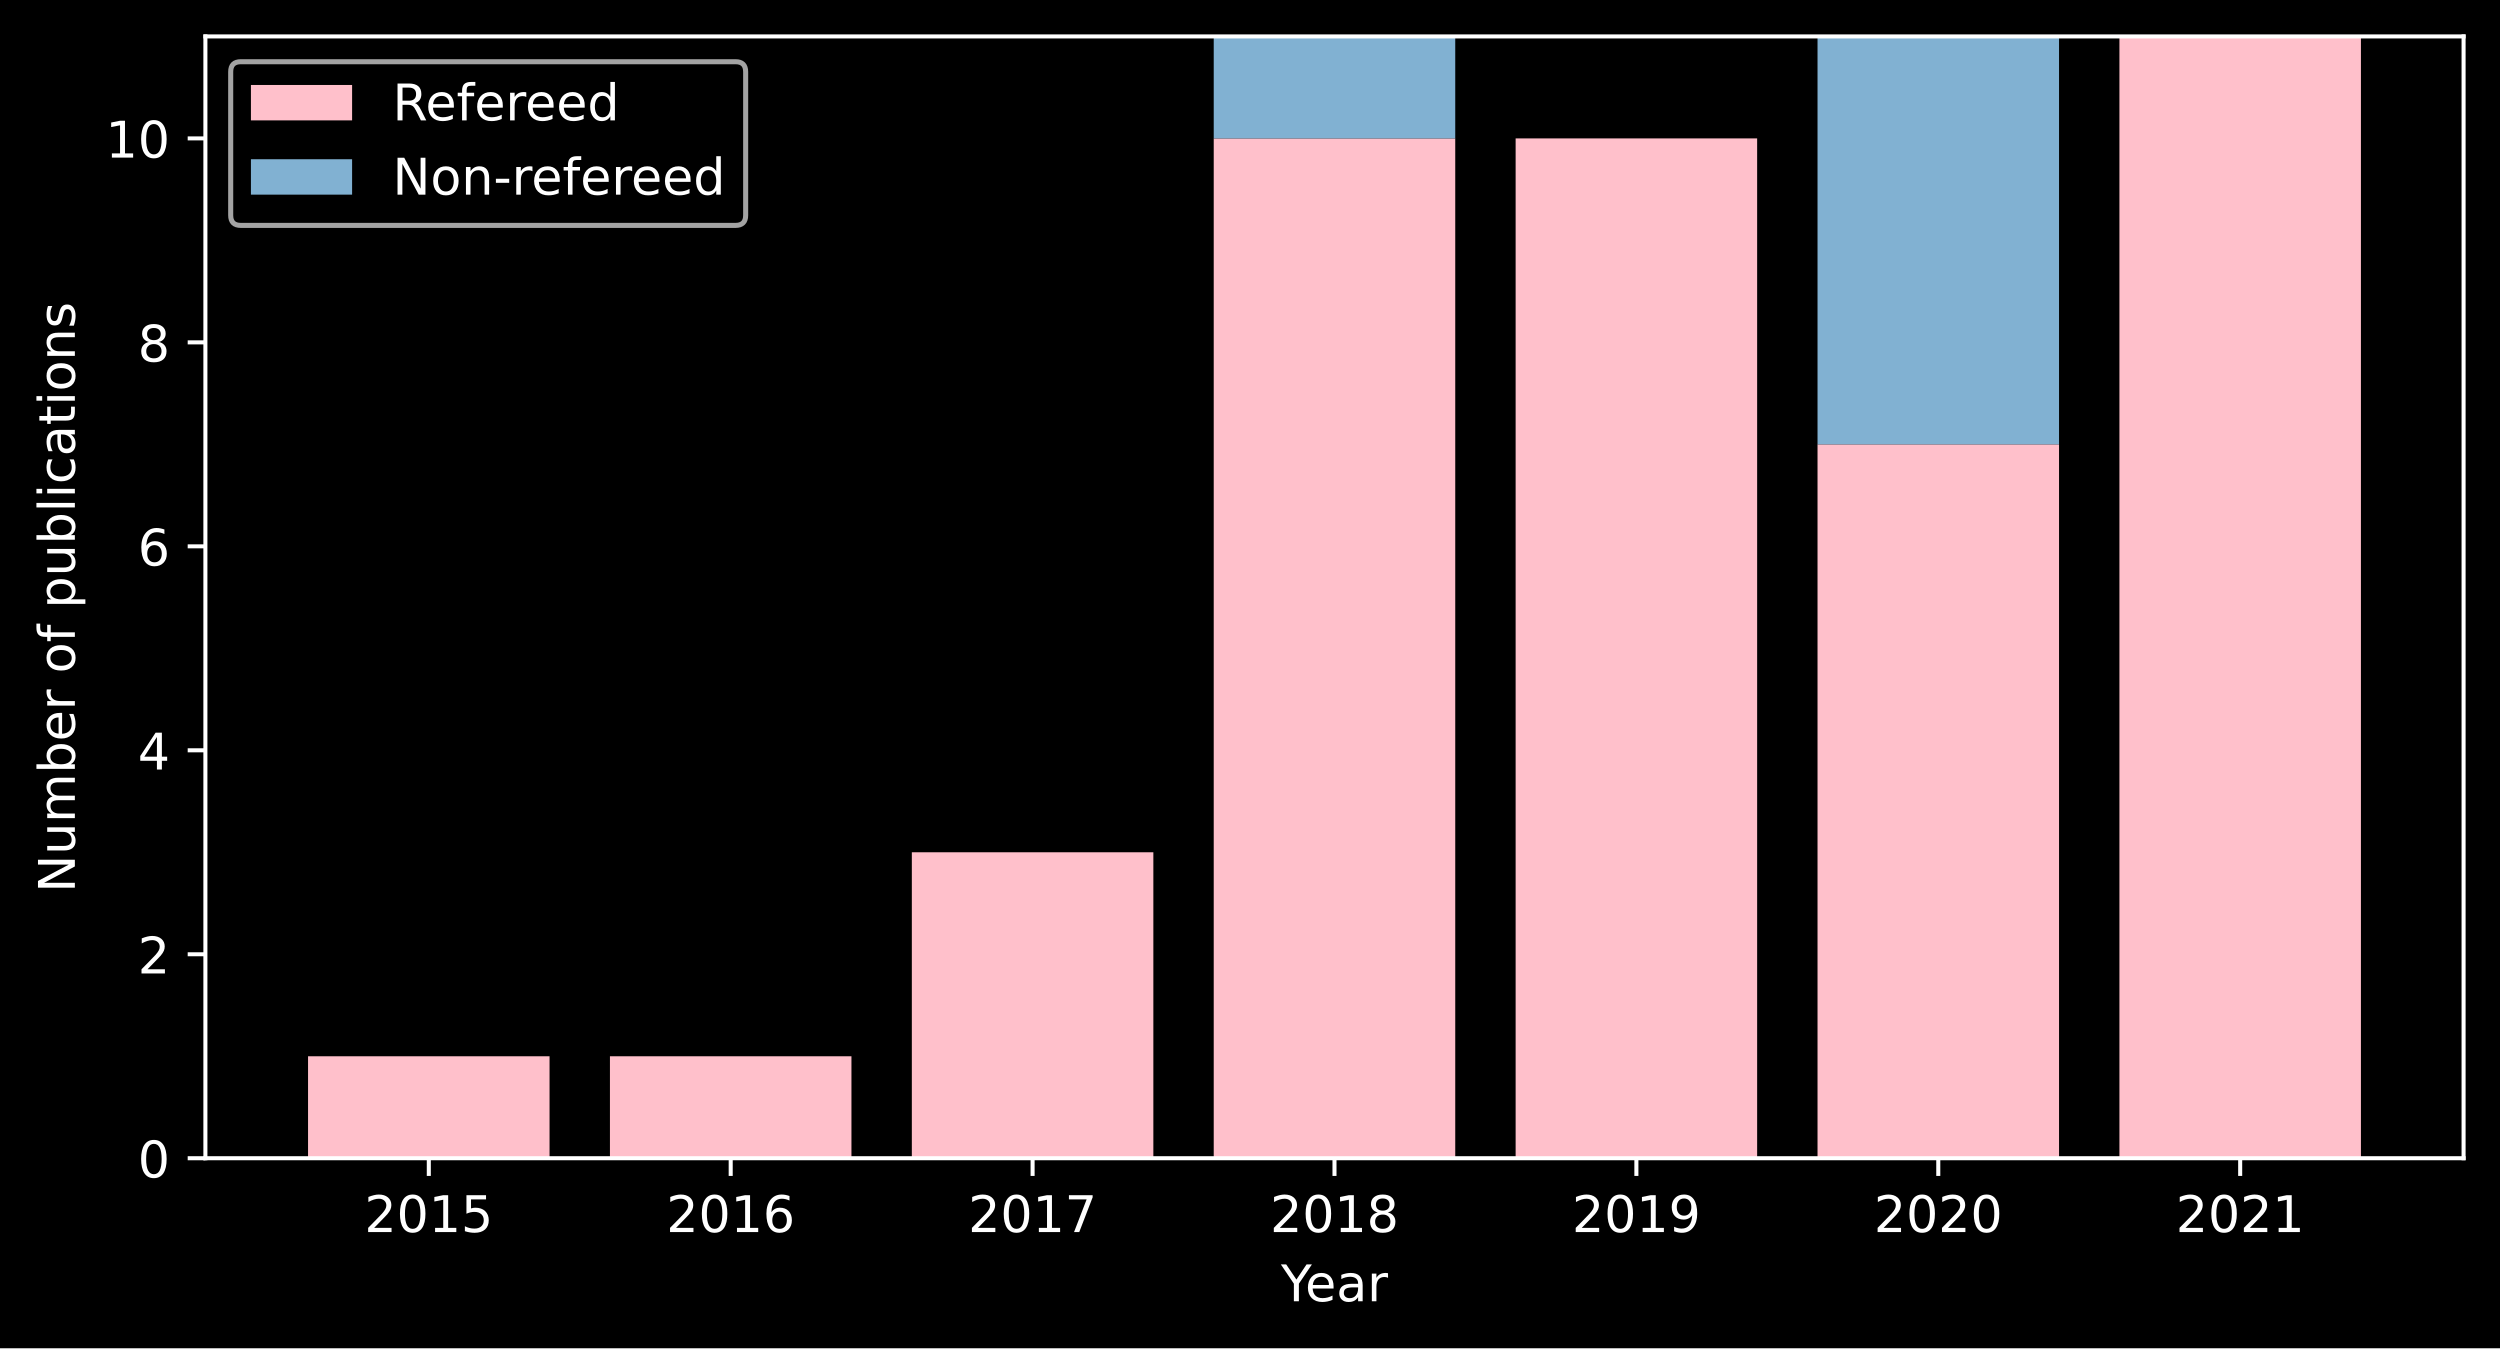
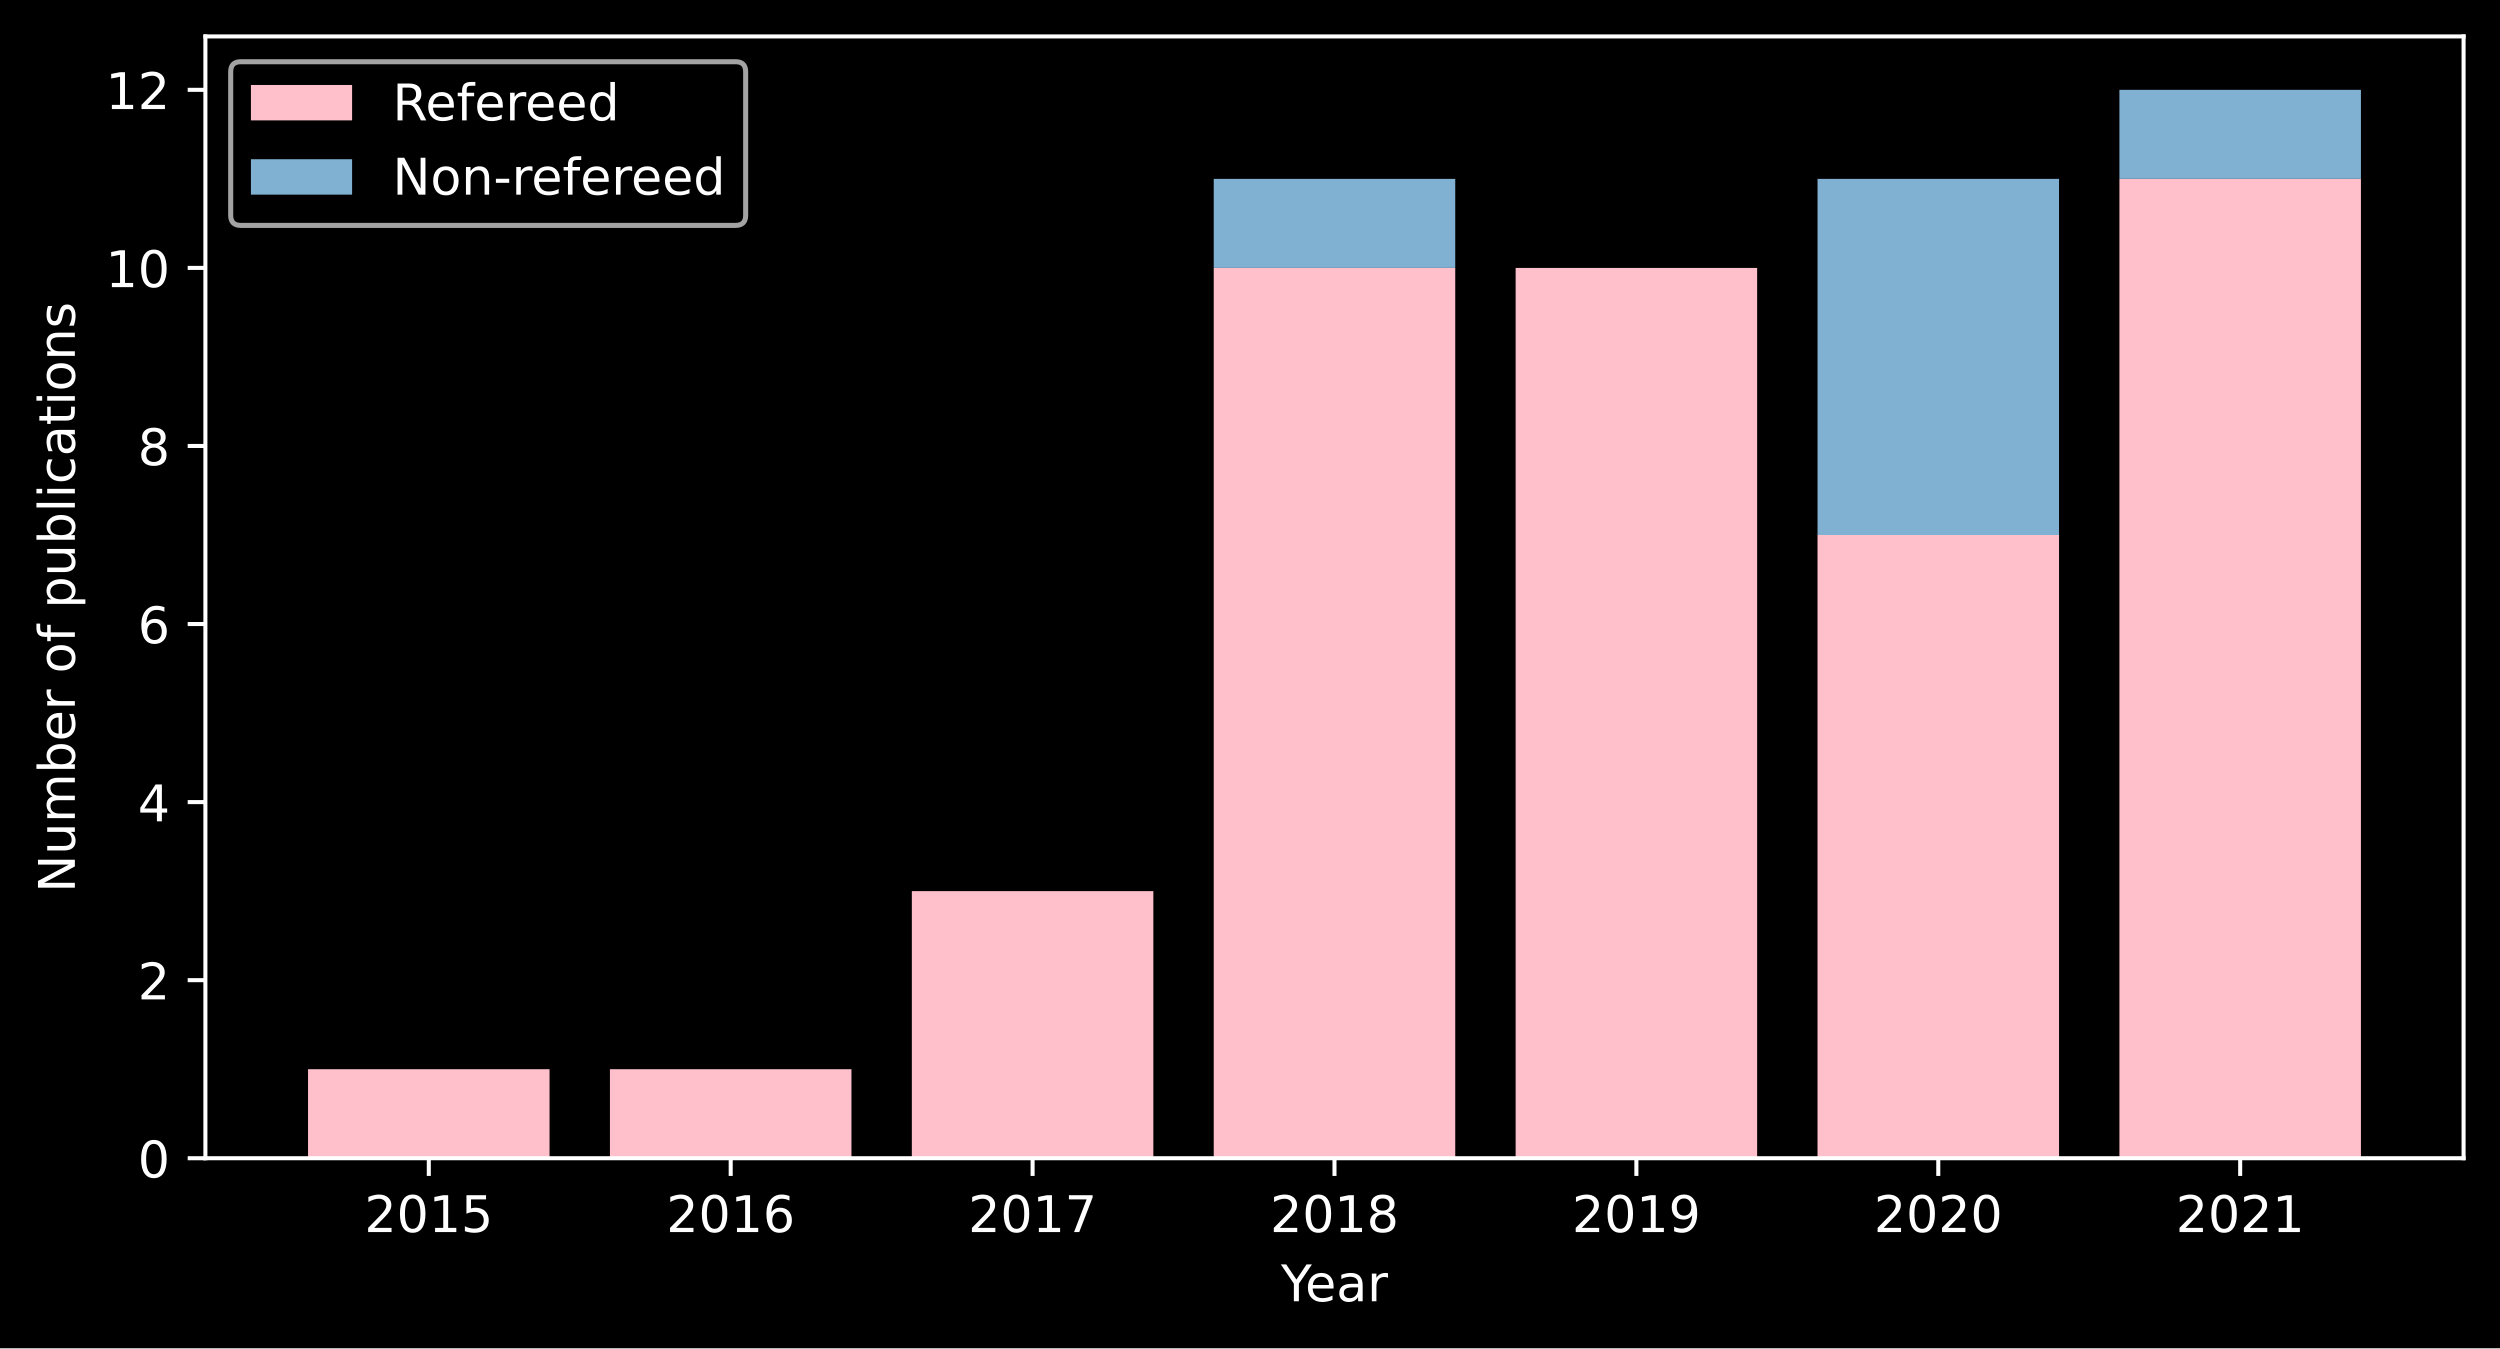
<svg xmlns="http://www.w3.org/2000/svg" xmlns:xlink="http://www.w3.org/1999/xlink" height="266.516pt" version="1.1" viewBox="0 0 494.203 266.516" width="494.203pt">
  <defs>
    <style type="text/css">*{stroke-linecap:butt;stroke-linejoin:round;}</style>
  </defs>
  <g id="figure_1">
    <g id="patch_1">
      <path d="M 0 266.516  L 494.203 266.516  L 494.203 0  L 0 0  z " />
    </g>
    <g id="axes_1">
      <g id="patch_2">
        <path d="M 40.603 228.96  L 487.003 228.96  L 487.003 7.2  L 40.603 7.2  z " />
      </g>
      <g id="patch_3">
-         <path clip-path="url(#p9269025bc8)" d="M 418.969 228.96  L 466.712 228.96  L 466.712 7.2  L 418.969 7.2  z " style="fill:#ffc0cb;" />
+         <path clip-path="url(#p8cadb6b42e)" d="M 418.969 228.96  L 466.712 228.96  L 466.712 35.36  L 418.969 35.36  z " style="fill:#ffc0cb;" />
      </g>
      <g id="patch_4">
-         <path clip-path="url(#p9269025bc8)" d="M 359.29 228.96  L 407.033 228.96  L 407.033 87.84  L 359.29 87.84  z " style="fill:#ffc0cb;" />
+         <path clip-path="url(#p8cadb6b42e)" d="M 359.29 228.96  L 407.033 228.96  L 407.033 105.76  L 359.29 105.76  z " style="fill:#ffc0cb;" />
      </g>
      <g id="patch_5">
-         <path clip-path="url(#p9269025bc8)" d="M 299.611 228.96  L 347.354 228.96  L 347.354 27.36  L 299.611 27.36  z " style="fill:#ffc0cb;" />
+         <path clip-path="url(#p8cadb6b42e)" d="M 299.611 228.96  L 347.354 228.96  L 347.354 52.96  L 299.611 52.96  z " style="fill:#ffc0cb;" />
      </g>
      <g id="patch_6">
-         <path clip-path="url(#p9269025bc8)" d="M 239.931 228.96  L 287.675 228.96  L 287.675 27.36  L 239.931 27.36  z " style="fill:#ffc0cb;" />
+         <path clip-path="url(#p8cadb6b42e)" d="M 239.931 228.96  L 287.675 228.96  L 287.675 52.96  L 239.931 52.96  z " style="fill:#ffc0cb;" />
      </g>
      <g id="patch_7">
-         <path clip-path="url(#p9269025bc8)" d="M 180.252 228.96  L 227.996 228.96  L 227.996 168.48  L 180.252 168.48  z " style="fill:#ffc0cb;" />
+         <path clip-path="url(#p8cadb6b42e)" d="M 180.252 228.96  L 227.996 228.96  L 227.996 176.16  L 180.252 176.16  z " style="fill:#ffc0cb;" />
      </g>
      <g id="patch_8">
-         <path clip-path="url(#p9269025bc8)" d="M 120.573 228.96  L 168.316 228.96  L 168.316 208.8  L 120.573 208.8  z " style="fill:#ffc0cb;" />
+         <path clip-path="url(#p8cadb6b42e)" d="M 120.573 228.96  L 168.316 228.96  L 168.316 211.36  L 120.573 211.36  z " style="fill:#ffc0cb;" />
      </g>
      <g id="patch_9">
-         <path clip-path="url(#p9269025bc8)" d="M 60.894 228.96  L 108.637 228.96  L 108.637 208.8  L 60.894 208.8  z " style="fill:#ffc0cb;" />
+         <path clip-path="url(#p8cadb6b42e)" d="M 60.894 228.96  L 108.637 228.96  L 108.637 211.36  L 60.894 211.36  z " style="fill:#ffc0cb;" />
      </g>
      <g id="patch_10">
-         <path clip-path="url(#p9269025bc8)" d="M 418.969 7.2  L 466.712 7.2  L 466.712 7.2  L 418.969 7.2  z " style="fill:#81b1d2;" />
+         <path clip-path="url(#p8cadb6b42e)" d="M 418.969 35.36  L 466.712 35.36  L 466.712 17.76  L 418.969 17.76  z " style="fill:#81b1d2;" />
      </g>
      <g id="patch_11">
-         <path clip-path="url(#p9269025bc8)" d="M 359.29 87.84  L 407.033 87.84  L 407.033 7.2  L 359.29 7.2  z " style="fill:#81b1d2;" />
+         <path clip-path="url(#p8cadb6b42e)" d="M 359.29 105.76  L 407.033 105.76  L 407.033 35.36  L 359.29 35.36  z " style="fill:#81b1d2;" />
      </g>
      <g id="patch_12">
-         <path clip-path="url(#p9269025bc8)" d="M 299.611 27.36  L 347.354 27.36  L 347.354 27.36  L 299.611 27.36  z " style="fill:#81b1d2;" />
+         <path clip-path="url(#p8cadb6b42e)" d="M 299.611 52.96  L 347.354 52.96  L 347.354 52.96  L 299.611 52.96  z " style="fill:#81b1d2;" />
      </g>
      <g id="patch_13">
-         <path clip-path="url(#p9269025bc8)" d="M 239.931 27.36  L 287.675 27.36  L 287.675 7.2  L 239.931 7.2  z " style="fill:#81b1d2;" />
+         <path clip-path="url(#p8cadb6b42e)" d="M 239.931 52.96  L 287.675 52.96  L 287.675 35.36  L 239.931 35.36  z " style="fill:#81b1d2;" />
      </g>
      <g id="patch_14">
-         <path clip-path="url(#p9269025bc8)" d="M 180.252 168.48  L 227.996 168.48  L 227.996 168.48  L 180.252 168.48  z " style="fill:#81b1d2;" />
+         <path clip-path="url(#p8cadb6b42e)" d="M 180.252 176.16  L 227.996 176.16  L 227.996 176.16  L 180.252 176.16  z " style="fill:#81b1d2;" />
      </g>
      <g id="patch_15">
-         <path clip-path="url(#p9269025bc8)" d="M 120.573 208.8  L 168.316 208.8  L 168.316 208.8  L 120.573 208.8  z " style="fill:#81b1d2;" />
+         <path clip-path="url(#p8cadb6b42e)" d="M 120.573 211.36  L 168.316 211.36  L 168.316 211.36  L 120.573 211.36  z " style="fill:#81b1d2;" />
      </g>
      <g id="patch_16">
-         <path clip-path="url(#p9269025bc8)" d="M 60.894 208.8  L 108.637 208.8  L 108.637 208.8  L 60.894 208.8  z " style="fill:#81b1d2;" />
+         <path clip-path="url(#p8cadb6b42e)" d="M 60.894 211.36  L 108.637 211.36  L 108.637 211.36  L 60.894 211.36  z " style="fill:#81b1d2;" />
      </g>
      <g id="matplotlib.axis_1">
        <g id="xtick_1">
          <g id="line2d_1">
            <defs>
-               <path d="M 0 0  L 0 3.5  " id="mc927e50e74" style="stroke:#ffffff;stroke-width:0.8;" />
-             </defs>
-             <g>
-               <use style="fill:#ffffff;stroke:#ffffff;stroke-width:0.8;" x="442.841" xlink:href="#mc927e50e74" y="228.96" />
+               <path d="M 0 0  L 0 3.5  " id="mc68e9c5e4e" style="stroke:#ffffff;stroke-width:0.8;" />
+             </defs>
+             <g>
+               <use style="fill:#ffffff;stroke:#ffffff;stroke-width:0.8;" x="442.841" xlink:href="#mc68e9c5e4e" y="228.96" />
            </g>
          </g>
          <g id="text_1">
            <g style="fill:#ffffff;" transform="translate(430.1156 243.5584)scale(0.1 -0.1)">
              <defs>
                <path d="M 1228 531  L 3431 531  L 3431 0  L 469 0  L 469 531  Q 828 903 1448 1529  Q 2069 2156 2228 2338  Q 2531 2678 2651 2914  Q 2772 3150 2772 3378  Q 2772 3750 2511 3984  Q 2250 4219 1831 4219  Q 1534 4219 1204 4116  Q 875 4013 500 3803  L 500 4441  Q 881 4594 1212 4672  Q 1544 4750 1819 4750  Q 2544 4750 2975 4387  Q 3406 4025 3406 3419  Q 3406 3131 3298 2873  Q 3191 2616 2906 2266  Q 2828 2175 2409 1742  Q 1991 1309 1228 531  z " id="DejaVuSans-32" transform="scale(0.015625)" />
                <path d="M 2034 4250  Q 1547 4250 1301 3770  Q 1056 3291 1056 2328  Q 1056 1369 1301 889  Q 1547 409 2034 409  Q 2525 409 2770 889  Q 3016 1369 3016 2328  Q 3016 3291 2770 3770  Q 2525 4250 2034 4250  z M 2034 4750  Q 2819 4750 3233 4129  Q 3647 3509 3647 2328  Q 3647 1150 3233 529  Q 2819 -91 2034 -91  Q 1250 -91 836 529  Q 422 1150 422 2328  Q 422 3509 836 4129  Q 1250 4750 2034 4750  z " id="DejaVuSans-30" transform="scale(0.015625)" />
                <path d="M 794 531  L 1825 531  L 1825 4091  L 703 3866  L 703 4441  L 1819 4666  L 2450 4666  L 2450 531  L 3481 531  L 3481 0  L 794 0  L 794 531  z " id="DejaVuSans-31" transform="scale(0.015625)" />
              </defs>
              <use xlink:href="#DejaVuSans-32" />
              <use x="63.623" xlink:href="#DejaVuSans-30" />
              <use x="127.246" xlink:href="#DejaVuSans-32" />
              <use x="190.869" xlink:href="#DejaVuSans-31" />
            </g>
          </g>
        </g>
        <g id="xtick_2">
          <g id="line2d_2">
            <g>
-               <use style="fill:#ffffff;stroke:#ffffff;stroke-width:0.8;" x="383.161" xlink:href="#mc927e50e74" y="228.96" />
+               <use style="fill:#ffffff;stroke:#ffffff;stroke-width:0.8;" x="383.161" xlink:href="#mc68e9c5e4e" y="228.96" />
            </g>
          </g>
          <g id="text_2">
            <g style="fill:#ffffff;" transform="translate(370.4364 243.5584)scale(0.1 -0.1)">
              <use xlink:href="#DejaVuSans-32" />
              <use x="63.623" xlink:href="#DejaVuSans-30" />
              <use x="127.246" xlink:href="#DejaVuSans-32" />
              <use x="190.869" xlink:href="#DejaVuSans-30" />
            </g>
          </g>
        </g>
        <g id="xtick_3">
          <g id="line2d_3">
            <g>
-               <use style="fill:#ffffff;stroke:#ffffff;stroke-width:0.8;" x="323.482" xlink:href="#mc927e50e74" y="228.96" />
+               <use style="fill:#ffffff;stroke:#ffffff;stroke-width:0.8;" x="323.482" xlink:href="#mc68e9c5e4e" y="228.96" />
            </g>
          </g>
          <g id="text_3">
            <g style="fill:#ffffff;" transform="translate(310.7573 243.5584)scale(0.1 -0.1)">
              <defs>
                <path d="M 703 97  L 703 672  Q 941 559 1184 500  Q 1428 441 1663 441  Q 2288 441 2617 861  Q 2947 1281 2994 2138  Q 2813 1869 2534 1725  Q 2256 1581 1919 1581  Q 1219 1581 811 2004  Q 403 2428 403 3163  Q 403 3881 828 4315  Q 1253 4750 1959 4750  Q 2769 4750 3195 4129  Q 3622 3509 3622 2328  Q 3622 1225 3098 567  Q 2575 -91 1691 -91  Q 1453 -91 1209 -44  Q 966 3 703 97  z M 1959 2075  Q 2384 2075 2632 2365  Q 2881 2656 2881 3163  Q 2881 3666 2632 3958  Q 2384 4250 1959 4250  Q 1534 4250 1286 3958  Q 1038 3666 1038 3163  Q 1038 2656 1286 2365  Q 1534 2075 1959 2075  z " id="DejaVuSans-39" transform="scale(0.015625)" />
              </defs>
              <use xlink:href="#DejaVuSans-32" />
              <use x="63.623" xlink:href="#DejaVuSans-30" />
              <use x="127.246" xlink:href="#DejaVuSans-31" />
              <use x="190.869" xlink:href="#DejaVuSans-39" />
            </g>
          </g>
        </g>
        <g id="xtick_4">
          <g id="line2d_4">
            <g>
-               <use style="fill:#ffffff;stroke:#ffffff;stroke-width:0.8;" x="263.803" xlink:href="#mc927e50e74" y="228.96" />
+               <use style="fill:#ffffff;stroke:#ffffff;stroke-width:0.8;" x="263.803" xlink:href="#mc68e9c5e4e" y="228.96" />
            </g>
          </g>
          <g id="text_4">
            <g style="fill:#ffffff;" transform="translate(251.0781 243.5584)scale(0.1 -0.1)">
              <defs>
                <path d="M 2034 2216  Q 1584 2216 1326 1975  Q 1069 1734 1069 1313  Q 1069 891 1326 650  Q 1584 409 2034 409  Q 2484 409 2743 651  Q 3003 894 3003 1313  Q 3003 1734 2745 1975  Q 2488 2216 2034 2216  z M 1403 2484  Q 997 2584 770 2862  Q 544 3141 544 3541  Q 544 4100 942 4425  Q 1341 4750 2034 4750  Q 2731 4750 3128 4425  Q 3525 4100 3525 3541  Q 3525 3141 3298 2862  Q 3072 2584 2669 2484  Q 3125 2378 3379 2068  Q 3634 1759 3634 1313  Q 3634 634 3220 271  Q 2806 -91 2034 -91  Q 1263 -91 848 271  Q 434 634 434 1313  Q 434 1759 690 2068  Q 947 2378 1403 2484  z M 1172 3481  Q 1172 3119 1398 2916  Q 1625 2713 2034 2713  Q 2441 2713 2670 2916  Q 2900 3119 2900 3481  Q 2900 3844 2670 4047  Q 2441 4250 2034 4250  Q 1625 4250 1398 4047  Q 1172 3844 1172 3481  z " id="DejaVuSans-38" transform="scale(0.015625)" />
              </defs>
              <use xlink:href="#DejaVuSans-32" />
              <use x="63.623" xlink:href="#DejaVuSans-30" />
              <use x="127.246" xlink:href="#DejaVuSans-31" />
              <use x="190.869" xlink:href="#DejaVuSans-38" />
            </g>
          </g>
        </g>
        <g id="xtick_5">
          <g id="line2d_5">
            <g>
-               <use style="fill:#ffffff;stroke:#ffffff;stroke-width:0.8;" x="204.124" xlink:href="#mc927e50e74" y="228.96" />
+               <use style="fill:#ffffff;stroke:#ffffff;stroke-width:0.8;" x="204.124" xlink:href="#mc68e9c5e4e" y="228.96" />
            </g>
          </g>
          <g id="text_5">
            <g style="fill:#ffffff;" transform="translate(191.399 243.5584)scale(0.1 -0.1)">
              <defs>
                <path d="M 525 4666  L 3525 4666  L 3525 4397  L 1831 0  L 1172 0  L 2766 4134  L 525 4134  L 525 4666  z " id="DejaVuSans-37" transform="scale(0.015625)" />
              </defs>
              <use xlink:href="#DejaVuSans-32" />
              <use x="63.623" xlink:href="#DejaVuSans-30" />
              <use x="127.246" xlink:href="#DejaVuSans-31" />
              <use x="190.869" xlink:href="#DejaVuSans-37" />
            </g>
          </g>
        </g>
        <g id="xtick_6">
          <g id="line2d_6">
            <g>
-               <use style="fill:#ffffff;stroke:#ffffff;stroke-width:0.8;" x="144.445" xlink:href="#mc927e50e74" y="228.96" />
+               <use style="fill:#ffffff;stroke:#ffffff;stroke-width:0.8;" x="144.445" xlink:href="#mc68e9c5e4e" y="228.96" />
            </g>
          </g>
          <g id="text_6">
            <g style="fill:#ffffff;" transform="translate(131.7198 243.5584)scale(0.1 -0.1)">
              <defs>
                <path d="M 2113 2584  Q 1688 2584 1439 2293  Q 1191 2003 1191 1497  Q 1191 994 1439 701  Q 1688 409 2113 409  Q 2538 409 2786 701  Q 3034 994 3034 1497  Q 3034 2003 2786 2293  Q 2538 2584 2113 2584  z M 3366 4563  L 3366 3988  Q 3128 4100 2886 4159  Q 2644 4219 2406 4219  Q 1781 4219 1451 3797  Q 1122 3375 1075 2522  Q 1259 2794 1537 2939  Q 1816 3084 2150 3084  Q 2853 3084 3261 2657  Q 3669 2231 3669 1497  Q 3669 778 3244 343  Q 2819 -91 2113 -91  Q 1303 -91 875 529  Q 447 1150 447 2328  Q 447 3434 972 4092  Q 1497 4750 2381 4750  Q 2619 4750 2861 4703  Q 3103 4656 3366 4563  z " id="DejaVuSans-36" transform="scale(0.015625)" />
              </defs>
              <use xlink:href="#DejaVuSans-32" />
              <use x="63.623" xlink:href="#DejaVuSans-30" />
              <use x="127.246" xlink:href="#DejaVuSans-31" />
              <use x="190.869" xlink:href="#DejaVuSans-36" />
            </g>
          </g>
        </g>
        <g id="xtick_7">
          <g id="line2d_7">
            <g>
-               <use style="fill:#ffffff;stroke:#ffffff;stroke-width:0.8;" x="84.766" xlink:href="#mc927e50e74" y="228.96" />
+               <use style="fill:#ffffff;stroke:#ffffff;stroke-width:0.8;" x="84.766" xlink:href="#mc68e9c5e4e" y="228.96" />
            </g>
          </g>
          <g id="text_7">
            <g style="fill:#ffffff;" transform="translate(72.04069 243.5584)scale(0.1 -0.1)">
              <defs>
                <path d="M 691 4666  L 3169 4666  L 3169 4134  L 1269 4134  L 1269 2991  Q 1406 3038 1543 3061  Q 1681 3084 1819 3084  Q 2600 3084 3056 2656  Q 3513 2228 3513 1497  Q 3513 744 3044 326  Q 2575 -91 1722 -91  Q 1428 -91 1123 -41  Q 819 9 494 109  L 494 744  Q 775 591 1075 516  Q 1375 441 1709 441  Q 2250 441 2565 725  Q 2881 1009 2881 1497  Q 2881 1984 2565 2268  Q 2250 2553 1709 2553  Q 1456 2553 1204 2497  Q 953 2441 691 2322  L 691 4666  z " id="DejaVuSans-35" transform="scale(0.015625)" />
              </defs>
              <use xlink:href="#DejaVuSans-32" />
              <use x="63.623" xlink:href="#DejaVuSans-30" />
              <use x="127.246" xlink:href="#DejaVuSans-31" />
              <use x="190.869" xlink:href="#DejaVuSans-35" />
            </g>
          </g>
        </g>
        <g id="text_8">
          <g style="fill:#ffffff;" transform="translate(253.2156 257.2366)scale(0.1 -0.1)">
            <defs>
              <path d="M -13 4666  L 666 4666  L 1959 2747  L 3244 4666  L 3922 4666  L 2272 2222  L 2272 0  L 1638 0  L 1638 2222  L -13 4666  z " id="DejaVuSans-59" transform="scale(0.015625)" />
              <path d="M 3597 1894  L 3597 1613  L 953 1613  Q 991 1019 1311 708  Q 1631 397 2203 397  Q 2534 397 2845 478  Q 3156 559 3463 722  L 3463 178  Q 3153 47 2828 -22  Q 2503 -91 2169 -91  Q 1331 -91 842 396  Q 353 884 353 1716  Q 353 2575 817 3079  Q 1281 3584 2069 3584  Q 2775 3584 3186 3129  Q 3597 2675 3597 1894  z M 3022 2063  Q 3016 2534 2758 2815  Q 2500 3097 2075 3097  Q 1594 3097 1305 2825  Q 1016 2553 972 2059  L 3022 2063  z " id="DejaVuSans-65" transform="scale(0.015625)" />
              <path d="M 2194 1759  Q 1497 1759 1228 1600  Q 959 1441 959 1056  Q 959 750 1161 570  Q 1363 391 1709 391  Q 2188 391 2477 730  Q 2766 1069 2766 1631  L 2766 1759  L 2194 1759  z M 3341 1997  L 3341 0  L 2766 0  L 2766 531  Q 2569 213 2275 61  Q 1981 -91 1556 -91  Q 1019 -91 701 211  Q 384 513 384 1019  Q 384 1609 779 1909  Q 1175 2209 1959 2209  L 2766 2209  L 2766 2266  Q 2766 2663 2505 2880  Q 2244 3097 1772 3097  Q 1472 3097 1187 3025  Q 903 2953 641 2809  L 641 3341  Q 956 3463 1253 3523  Q 1550 3584 1831 3584  Q 2591 3584 2966 3190  Q 3341 2797 3341 1997  z " id="DejaVuSans-61" transform="scale(0.015625)" />
              <path d="M 2631 2963  Q 2534 3019 2420 3045  Q 2306 3072 2169 3072  Q 1681 3072 1420 2755  Q 1159 2438 1159 1844  L 1159 0  L 581 0  L 581 3500  L 1159 3500  L 1159 2956  Q 1341 3275 1631 3429  Q 1922 3584 2338 3584  Q 2397 3584 2469 3576  Q 2541 3569 2628 3553  L 2631 2963  z " id="DejaVuSans-72" transform="scale(0.015625)" />
            </defs>
            <use xlink:href="#DejaVuSans-59" />
            <use x="47.834" xlink:href="#DejaVuSans-65" />
            <use x="109.357" xlink:href="#DejaVuSans-61" />
            <use x="170.637" xlink:href="#DejaVuSans-72" />
          </g>
        </g>
      </g>
      <g id="matplotlib.axis_2">
        <g id="ytick_1">
          <g id="line2d_8">
            <defs>
-               <path d="M 0 0  L -3.5 0  " id="m65076db28a" style="stroke:#ffffff;stroke-width:0.8;" />
-             </defs>
-             <g>
-               <use style="fill:#ffffff;stroke:#ffffff;stroke-width:0.8;" x="40.603" xlink:href="#m65076db28a" y="228.96" />
+               <path d="M 0 0  L -3.5 0  " id="md33e87c1e7" style="stroke:#ffffff;stroke-width:0.8;" />
+             </defs>
+             <g>
+               <use style="fill:#ffffff;stroke:#ffffff;stroke-width:0.8;" x="40.603" xlink:href="#md33e87c1e7" y="228.96" />
            </g>
          </g>
          <g id="text_9">
            <g style="fill:#ffffff;" transform="translate(27.24063 232.7592)scale(0.1 -0.1)">
              <use xlink:href="#DejaVuSans-30" />
            </g>
          </g>
        </g>
        <g id="ytick_2">
          <g id="line2d_9">
            <g>
-               <use style="fill:#ffffff;stroke:#ffffff;stroke-width:0.8;" x="40.603" xlink:href="#m65076db28a" y="188.64" />
+               <use style="fill:#ffffff;stroke:#ffffff;stroke-width:0.8;" x="40.603" xlink:href="#md33e87c1e7" y="193.76" />
            </g>
          </g>
          <g id="text_10">
-             <g style="fill:#ffffff;" transform="translate(27.24063 192.4392)scale(0.1 -0.1)">
+             <g style="fill:#ffffff;" transform="translate(27.24063 197.5592)scale(0.1 -0.1)">
              <use xlink:href="#DejaVuSans-32" />
            </g>
          </g>
        </g>
        <g id="ytick_3">
          <g id="line2d_10">
            <g>
-               <use style="fill:#ffffff;stroke:#ffffff;stroke-width:0.8;" x="40.603" xlink:href="#m65076db28a" y="148.32" />
+               <use style="fill:#ffffff;stroke:#ffffff;stroke-width:0.8;" x="40.603" xlink:href="#md33e87c1e7" y="158.56" />
            </g>
          </g>
          <g id="text_11">
-             <g style="fill:#ffffff;" transform="translate(27.24063 152.1192)scale(0.1 -0.1)">
+             <g style="fill:#ffffff;" transform="translate(27.24063 162.3592)scale(0.1 -0.1)">
              <defs>
                <path d="M 2419 4116  L 825 1625  L 2419 1625  L 2419 4116  z M 2253 4666  L 3047 4666  L 3047 1625  L 3713 1625  L 3713 1100  L 3047 1100  L 3047 0  L 2419 0  L 2419 1100  L 313 1100  L 313 1709  L 2253 4666  z " id="DejaVuSans-34" transform="scale(0.015625)" />
              </defs>
              <use xlink:href="#DejaVuSans-34" />
            </g>
          </g>
        </g>
        <g id="ytick_4">
          <g id="line2d_11">
            <g>
-               <use style="fill:#ffffff;stroke:#ffffff;stroke-width:0.8;" x="40.603" xlink:href="#m65076db28a" y="108" />
+               <use style="fill:#ffffff;stroke:#ffffff;stroke-width:0.8;" x="40.603" xlink:href="#md33e87c1e7" y="123.36" />
            </g>
          </g>
          <g id="text_12">
-             <g style="fill:#ffffff;" transform="translate(27.24063 111.7992)scale(0.1 -0.1)">
+             <g style="fill:#ffffff;" transform="translate(27.24063 127.1592)scale(0.1 -0.1)">
              <use xlink:href="#DejaVuSans-36" />
            </g>
          </g>
        </g>
        <g id="ytick_5">
          <g id="line2d_12">
            <g>
-               <use style="fill:#ffffff;stroke:#ffffff;stroke-width:0.8;" x="40.603" xlink:href="#m65076db28a" y="67.68" />
+               <use style="fill:#ffffff;stroke:#ffffff;stroke-width:0.8;" x="40.603" xlink:href="#md33e87c1e7" y="88.16" />
            </g>
          </g>
          <g id="text_13">
-             <g style="fill:#ffffff;" transform="translate(27.24063 71.47922)scale(0.1 -0.1)">
+             <g style="fill:#ffffff;" transform="translate(27.24063 91.95922)scale(0.1 -0.1)">
              <use xlink:href="#DejaVuSans-38" />
            </g>
          </g>
        </g>
        <g id="ytick_6">
          <g id="line2d_13">
            <g>
-               <use style="fill:#ffffff;stroke:#ffffff;stroke-width:0.8;" x="40.603" xlink:href="#m65076db28a" y="27.36" />
+               <use style="fill:#ffffff;stroke:#ffffff;stroke-width:0.8;" x="40.603" xlink:href="#md33e87c1e7" y="52.96" />
            </g>
          </g>
          <g id="text_14">
-             <g style="fill:#ffffff;" transform="translate(20.87813 31.15922)scale(0.1 -0.1)">
+             <g style="fill:#ffffff;" transform="translate(20.87813 56.75922)scale(0.1 -0.1)">
              <use xlink:href="#DejaVuSans-31" />
              <use x="63.623" xlink:href="#DejaVuSans-30" />
            </g>
          </g>
        </g>
-         <g id="text_15">
+         <g id="ytick_7">
+           <g id="line2d_14">
+             <g>
+               <use style="fill:#ffffff;stroke:#ffffff;stroke-width:0.8;" x="40.603" xlink:href="#md33e87c1e7" y="17.76" />
+             </g>
+           </g>
+           <g id="text_15">
+             <g style="fill:#ffffff;" transform="translate(20.87813 21.55922)scale(0.1 -0.1)">
+               <use xlink:href="#DejaVuSans-31" />
+               <use x="63.623" xlink:href="#DejaVuSans-32" />
+             </g>
+           </g>
+         </g>
+         <g id="text_16">
          <g style="fill:#ffffff;" transform="translate(14.79844 176.4542)rotate(-90)scale(0.1 -0.1)">
            <defs>
              <path d="M 628 4666  L 1478 4666  L 3547 763  L 3547 4666  L 4159 4666  L 4159 0  L 3309 0  L 1241 3903  L 1241 0  L 628 0  L 628 4666  z " id="DejaVuSans-4e" transform="scale(0.015625)" />
              <path d="M 544 1381  L 544 3500  L 1119 3500  L 1119 1403  Q 1119 906 1312 657  Q 1506 409 1894 409  Q 2359 409 2629 706  Q 2900 1003 2900 1516  L 2900 3500  L 3475 3500  L 3475 0  L 2900 0  L 2900 538  Q 2691 219 2414 64  Q 2138 -91 1772 -91  Q 1169 -91 856 284  Q 544 659 544 1381  z M 1991 3584  L 1991 3584  z " id="DejaVuSans-75" transform="scale(0.015625)" />
              <path d="M 3328 2828  Q 3544 3216 3844 3400  Q 4144 3584 4550 3584  Q 5097 3584 5394 3201  Q 5691 2819 5691 2113  L 5691 0  L 5113 0  L 5113 2094  Q 5113 2597 4934 2840  Q 4756 3084 4391 3084  Q 3944 3084 3684 2787  Q 3425 2491 3425 1978  L 3425 0  L 2847 0  L 2847 2094  Q 2847 2600 2669 2842  Q 2491 3084 2119 3084  Q 1678 3084 1418 2786  Q 1159 2488 1159 1978  L 1159 0  L 581 0  L 581 3500  L 1159 3500  L 1159 2956  Q 1356 3278 1631 3431  Q 1906 3584 2284 3584  Q 2666 3584 2933 3390  Q 3200 3197 3328 2828  z " id="DejaVuSans-6d" transform="scale(0.015625)" />
              <path d="M 3116 1747  Q 3116 2381 2855 2742  Q 2594 3103 2138 3103  Q 1681 3103 1420 2742  Q 1159 2381 1159 1747  Q 1159 1113 1420 752  Q 1681 391 2138 391  Q 2594 391 2855 752  Q 3116 1113 3116 1747  z M 1159 2969  Q 1341 3281 1617 3432  Q 1894 3584 2278 3584  Q 2916 3584 3314 3078  Q 3713 2572 3713 1747  Q 3713 922 3314 415  Q 2916 -91 2278 -91  Q 1894 -91 1617 61  Q 1341 213 1159 525  L 1159 0  L 581 0  L 581 4863  L 1159 4863  L 1159 2969  z " id="DejaVuSans-62" transform="scale(0.015625)" />
              <path id="DejaVuSans-20" transform="scale(0.015625)" />
              <path d="M 1959 3097  Q 1497 3097 1228 2736  Q 959 2375 959 1747  Q 959 1119 1226 758  Q 1494 397 1959 397  Q 2419 397 2687 759  Q 2956 1122 2956 1747  Q 2956 2369 2687 2733  Q 2419 3097 1959 3097  z M 1959 3584  Q 2709 3584 3137 3096  Q 3566 2609 3566 1747  Q 3566 888 3137 398  Q 2709 -91 1959 -91  Q 1206 -91 779 398  Q 353 888 353 1747  Q 353 2609 779 3096  Q 1206 3584 1959 3584  z " id="DejaVuSans-6f" transform="scale(0.015625)" />
              <path d="M 2375 4863  L 2375 4384  L 1825 4384  Q 1516 4384 1395 4259  Q 1275 4134 1275 3809  L 1275 3500  L 2222 3500  L 2222 3053  L 1275 3053  L 1275 0  L 697 0  L 697 3053  L 147 3053  L 147 3500  L 697 3500  L 697 3744  Q 697 4328 969 4595  Q 1241 4863 1831 4863  L 2375 4863  z " id="DejaVuSans-66" transform="scale(0.015625)" />
              <path d="M 1159 525  L 1159 -1331  L 581 -1331  L 581 3500  L 1159 3500  L 1159 2969  Q 1341 3281 1617 3432  Q 1894 3584 2278 3584  Q 2916 3584 3314 3078  Q 3713 2572 3713 1747  Q 3713 922 3314 415  Q 2916 -91 2278 -91  Q 1894 -91 1617 61  Q 1341 213 1159 525  z M 3116 1747  Q 3116 2381 2855 2742  Q 2594 3103 2138 3103  Q 1681 3103 1420 2742  Q 1159 2381 1159 1747  Q 1159 1113 1420 752  Q 1681 391 2138 391  Q 2594 391 2855 752  Q 3116 1113 3116 1747  z " id="DejaVuSans-70" transform="scale(0.015625)" />
              <path d="M 603 4863  L 1178 4863  L 1178 0  L 603 0  L 603 4863  z " id="DejaVuSans-6c" transform="scale(0.015625)" />
              <path d="M 603 3500  L 1178 3500  L 1178 0  L 603 0  L 603 3500  z M 603 4863  L 1178 4863  L 1178 4134  L 603 4134  L 603 4863  z " id="DejaVuSans-69" transform="scale(0.015625)" />
              <path d="M 3122 3366  L 3122 2828  Q 2878 2963 2633 3030  Q 2388 3097 2138 3097  Q 1578 3097 1268 2742  Q 959 2388 959 1747  Q 959 1106 1268 751  Q 1578 397 2138 397  Q 2388 397 2633 464  Q 2878 531 3122 666  L 3122 134  Q 2881 22 2623 -34  Q 2366 -91 2075 -91  Q 1284 -91 818 406  Q 353 903 353 1747  Q 353 2603 823 3093  Q 1294 3584 2113 3584  Q 2378 3584 2631 3529  Q 2884 3475 3122 3366  z " id="DejaVuSans-63" transform="scale(0.015625)" />
              <path d="M 1172 4494  L 1172 3500  L 2356 3500  L 2356 3053  L 1172 3053  L 1172 1153  Q 1172 725 1289 603  Q 1406 481 1766 481  L 2356 481  L 2356 0  L 1766 0  Q 1100 0 847 248  Q 594 497 594 1153  L 594 3053  L 172 3053  L 172 3500  L 594 3500  L 594 4494  L 1172 4494  z " id="DejaVuSans-74" transform="scale(0.015625)" />
              <path d="M 3513 2113  L 3513 0  L 2938 0  L 2938 2094  Q 2938 2591 2744 2837  Q 2550 3084 2163 3084  Q 1697 3084 1428 2787  Q 1159 2491 1159 1978  L 1159 0  L 581 0  L 581 3500  L 1159 3500  L 1159 2956  Q 1366 3272 1645 3428  Q 1925 3584 2291 3584  Q 2894 3584 3203 3211  Q 3513 2838 3513 2113  z " id="DejaVuSans-6e" transform="scale(0.015625)" />
              <path d="M 2834 3397  L 2834 2853  Q 2591 2978 2328 3040  Q 2066 3103 1784 3103  Q 1356 3103 1142 2972  Q 928 2841 928 2578  Q 928 2378 1081 2264  Q 1234 2150 1697 2047  L 1894 2003  Q 2506 1872 2764 1633  Q 3022 1394 3022 966  Q 3022 478 2636 193  Q 2250 -91 1575 -91  Q 1294 -91 989 -36  Q 684 19 347 128  L 347 722  Q 666 556 975 473  Q 1284 391 1588 391  Q 1994 391 2212 530  Q 2431 669 2431 922  Q 2431 1156 2273 1281  Q 2116 1406 1581 1522  L 1381 1569  Q 847 1681 609 1914  Q 372 2147 372 2553  Q 372 3047 722 3315  Q 1072 3584 1716 3584  Q 2034 3584 2315 3537  Q 2597 3491 2834 3397  z " id="DejaVuSans-73" transform="scale(0.015625)" />
            </defs>
            <use xlink:href="#DejaVuSans-4e" />
            <use x="74.805" xlink:href="#DejaVuSans-75" />
            <use x="138.184" xlink:href="#DejaVuSans-6d" />
            <use x="235.596" xlink:href="#DejaVuSans-62" />
            <use x="299.072" xlink:href="#DejaVuSans-65" />
            <use x="360.596" xlink:href="#DejaVuSans-72" />
            <use x="401.709" xlink:href="#DejaVuSans-20" />
            <use x="433.496" xlink:href="#DejaVuSans-6f" />
            <use x="494.678" xlink:href="#DejaVuSans-66" />
            <use x="529.883" xlink:href="#DejaVuSans-20" />
            <use x="561.67" xlink:href="#DejaVuSans-70" />
            <use x="625.146" xlink:href="#DejaVuSans-75" />
            <use x="688.525" xlink:href="#DejaVuSans-62" />
            <use x="752.002" xlink:href="#DejaVuSans-6c" />
            <use x="779.785" xlink:href="#DejaVuSans-69" />
            <use x="807.568" xlink:href="#DejaVuSans-63" />
            <use x="862.549" xlink:href="#DejaVuSans-61" />
            <use x="923.828" xlink:href="#DejaVuSans-74" />
            <use x="963.037" xlink:href="#DejaVuSans-69" />
            <use x="990.82" xlink:href="#DejaVuSans-6f" />
            <use x="1052.002" xlink:href="#DejaVuSans-6e" />
            <use x="1115.381" xlink:href="#DejaVuSans-73" />
          </g>
        </g>
      </g>
      <g id="patch_17">
        <path d="M 40.603 228.96  L 40.603 7.2  " style="fill:none;stroke:#ffffff;stroke-linecap:square;stroke-linejoin:miter;stroke-width:0.8;" />
      </g>
      <g id="patch_18">
        <path d="M 487.003 228.96  L 487.003 7.2  " style="fill:none;stroke:#ffffff;stroke-linecap:square;stroke-linejoin:miter;stroke-width:0.8;" />
      </g>
      <g id="patch_19">
        <path d="M 40.603 228.96  L 487.003 228.96  " style="fill:none;stroke:#ffffff;stroke-linecap:square;stroke-linejoin:miter;stroke-width:0.8;" />
      </g>
      <g id="patch_20">
        <path d="M 40.603 7.2  L 487.003 7.2  " style="fill:none;stroke:#ffffff;stroke-linecap:square;stroke-linejoin:miter;stroke-width:0.8;" />
      </g>
      <g id="legend_1">
        <g id="patch_21">
          <path d="M 47.603 44.556  L 145.402 44.556  Q 147.402 44.556 147.402 42.556  L 147.402 14.2  Q 147.402 12.2 145.402 12.2  L 47.603 12.2  Q 45.603 12.2 45.603 14.2  L 45.603 42.556  Q 45.603 44.556 47.603 44.556  z " style="opacity:0.8;stroke:#cccccc;stroke-linejoin:miter;" />
        </g>
        <g id="patch_22">
          <path d="M 49.603 23.798  L 69.603 23.798  L 69.603 16.798  L 49.603 16.798  z " style="fill:#ffc0cb;" />
        </g>
-         <g id="text_16">
+         <g id="text_17">
          <g style="fill:#ffffff;" transform="translate(77.60313 23.79844)scale(0.1 -0.1)">
            <defs>
              <path d="M 2841 2188  Q 3044 2119 3236 1894  Q 3428 1669 3622 1275  L 4263 0  L 3584 0  L 2988 1197  Q 2756 1666 2539 1819  Q 2322 1972 1947 1972  L 1259 1972  L 1259 0  L 628 0  L 628 4666  L 2053 4666  Q 2853 4666 3247 4331  Q 3641 3997 3641 3322  Q 3641 2881 3436 2590  Q 3231 2300 2841 2188  z M 1259 4147  L 1259 2491  L 2053 2491  Q 2509 2491 2742 2702  Q 2975 2913 2975 3322  Q 2975 3731 2742 3939  Q 2509 4147 2053 4147  L 1259 4147  z " id="DejaVuSans-52" transform="scale(0.015625)" />
              <path d="M 2906 2969  L 2906 4863  L 3481 4863  L 3481 0  L 2906 0  L 2906 525  Q 2725 213 2448 61  Q 2172 -91 1784 -91  Q 1150 -91 751 415  Q 353 922 353 1747  Q 353 2572 751 3078  Q 1150 3584 1784 3584  Q 2172 3584 2448 3432  Q 2725 3281 2906 2969  z M 947 1747  Q 947 1113 1208 752  Q 1469 391 1925 391  Q 2381 391 2643 752  Q 2906 1113 2906 1747  Q 2906 2381 2643 2742  Q 2381 3103 1925 3103  Q 1469 3103 1208 2742  Q 947 2381 947 1747  z " id="DejaVuSans-64" transform="scale(0.015625)" />
            </defs>
            <use xlink:href="#DejaVuSans-52" />
            <use x="64.982" xlink:href="#DejaVuSans-65" />
            <use x="126.506" xlink:href="#DejaVuSans-66" />
            <use x="161.711" xlink:href="#DejaVuSans-65" />
            <use x="223.234" xlink:href="#DejaVuSans-72" />
            <use x="262.098" xlink:href="#DejaVuSans-65" />
            <use x="323.621" xlink:href="#DejaVuSans-65" />
            <use x="385.145" xlink:href="#DejaVuSans-64" />
          </g>
        </g>
        <g id="patch_23">
          <path d="M 49.603 38.477  L 69.603 38.477  L 69.603 31.477  L 49.603 31.477  z " style="fill:#81b1d2;" />
        </g>
-         <g id="text_17">
+         <g id="text_18">
          <g style="fill:#ffffff;" transform="translate(77.60313 38.47656)scale(0.1 -0.1)">
            <defs>
              <path d="M 313 2009  L 1997 2009  L 1997 1497  L 313 1497  L 313 2009  z " id="DejaVuSans-2d" transform="scale(0.015625)" />
            </defs>
            <use xlink:href="#DejaVuSans-4e" />
            <use x="74.805" xlink:href="#DejaVuSans-6f" />
            <use x="135.986" xlink:href="#DejaVuSans-6e" />
            <use x="199.365" xlink:href="#DejaVuSans-2d" />
            <use x="235.449" xlink:href="#DejaVuSans-72" />
            <use x="274.312" xlink:href="#DejaVuSans-65" />
            <use x="335.836" xlink:href="#DejaVuSans-66" />
            <use x="371.041" xlink:href="#DejaVuSans-65" />
            <use x="432.564" xlink:href="#DejaVuSans-72" />
            <use x="471.428" xlink:href="#DejaVuSans-65" />
            <use x="532.951" xlink:href="#DejaVuSans-65" />
            <use x="594.475" xlink:href="#DejaVuSans-64" />
          </g>
        </g>
      </g>
    </g>
  </g>
  <defs>
-     <clipPath id="p9269025bc8">
+     <clipPath id="p8cadb6b42e">
      <rect height="221.76" width="446.4" x="40.603" y="7.2" />
    </clipPath>
  </defs>
</svg>
